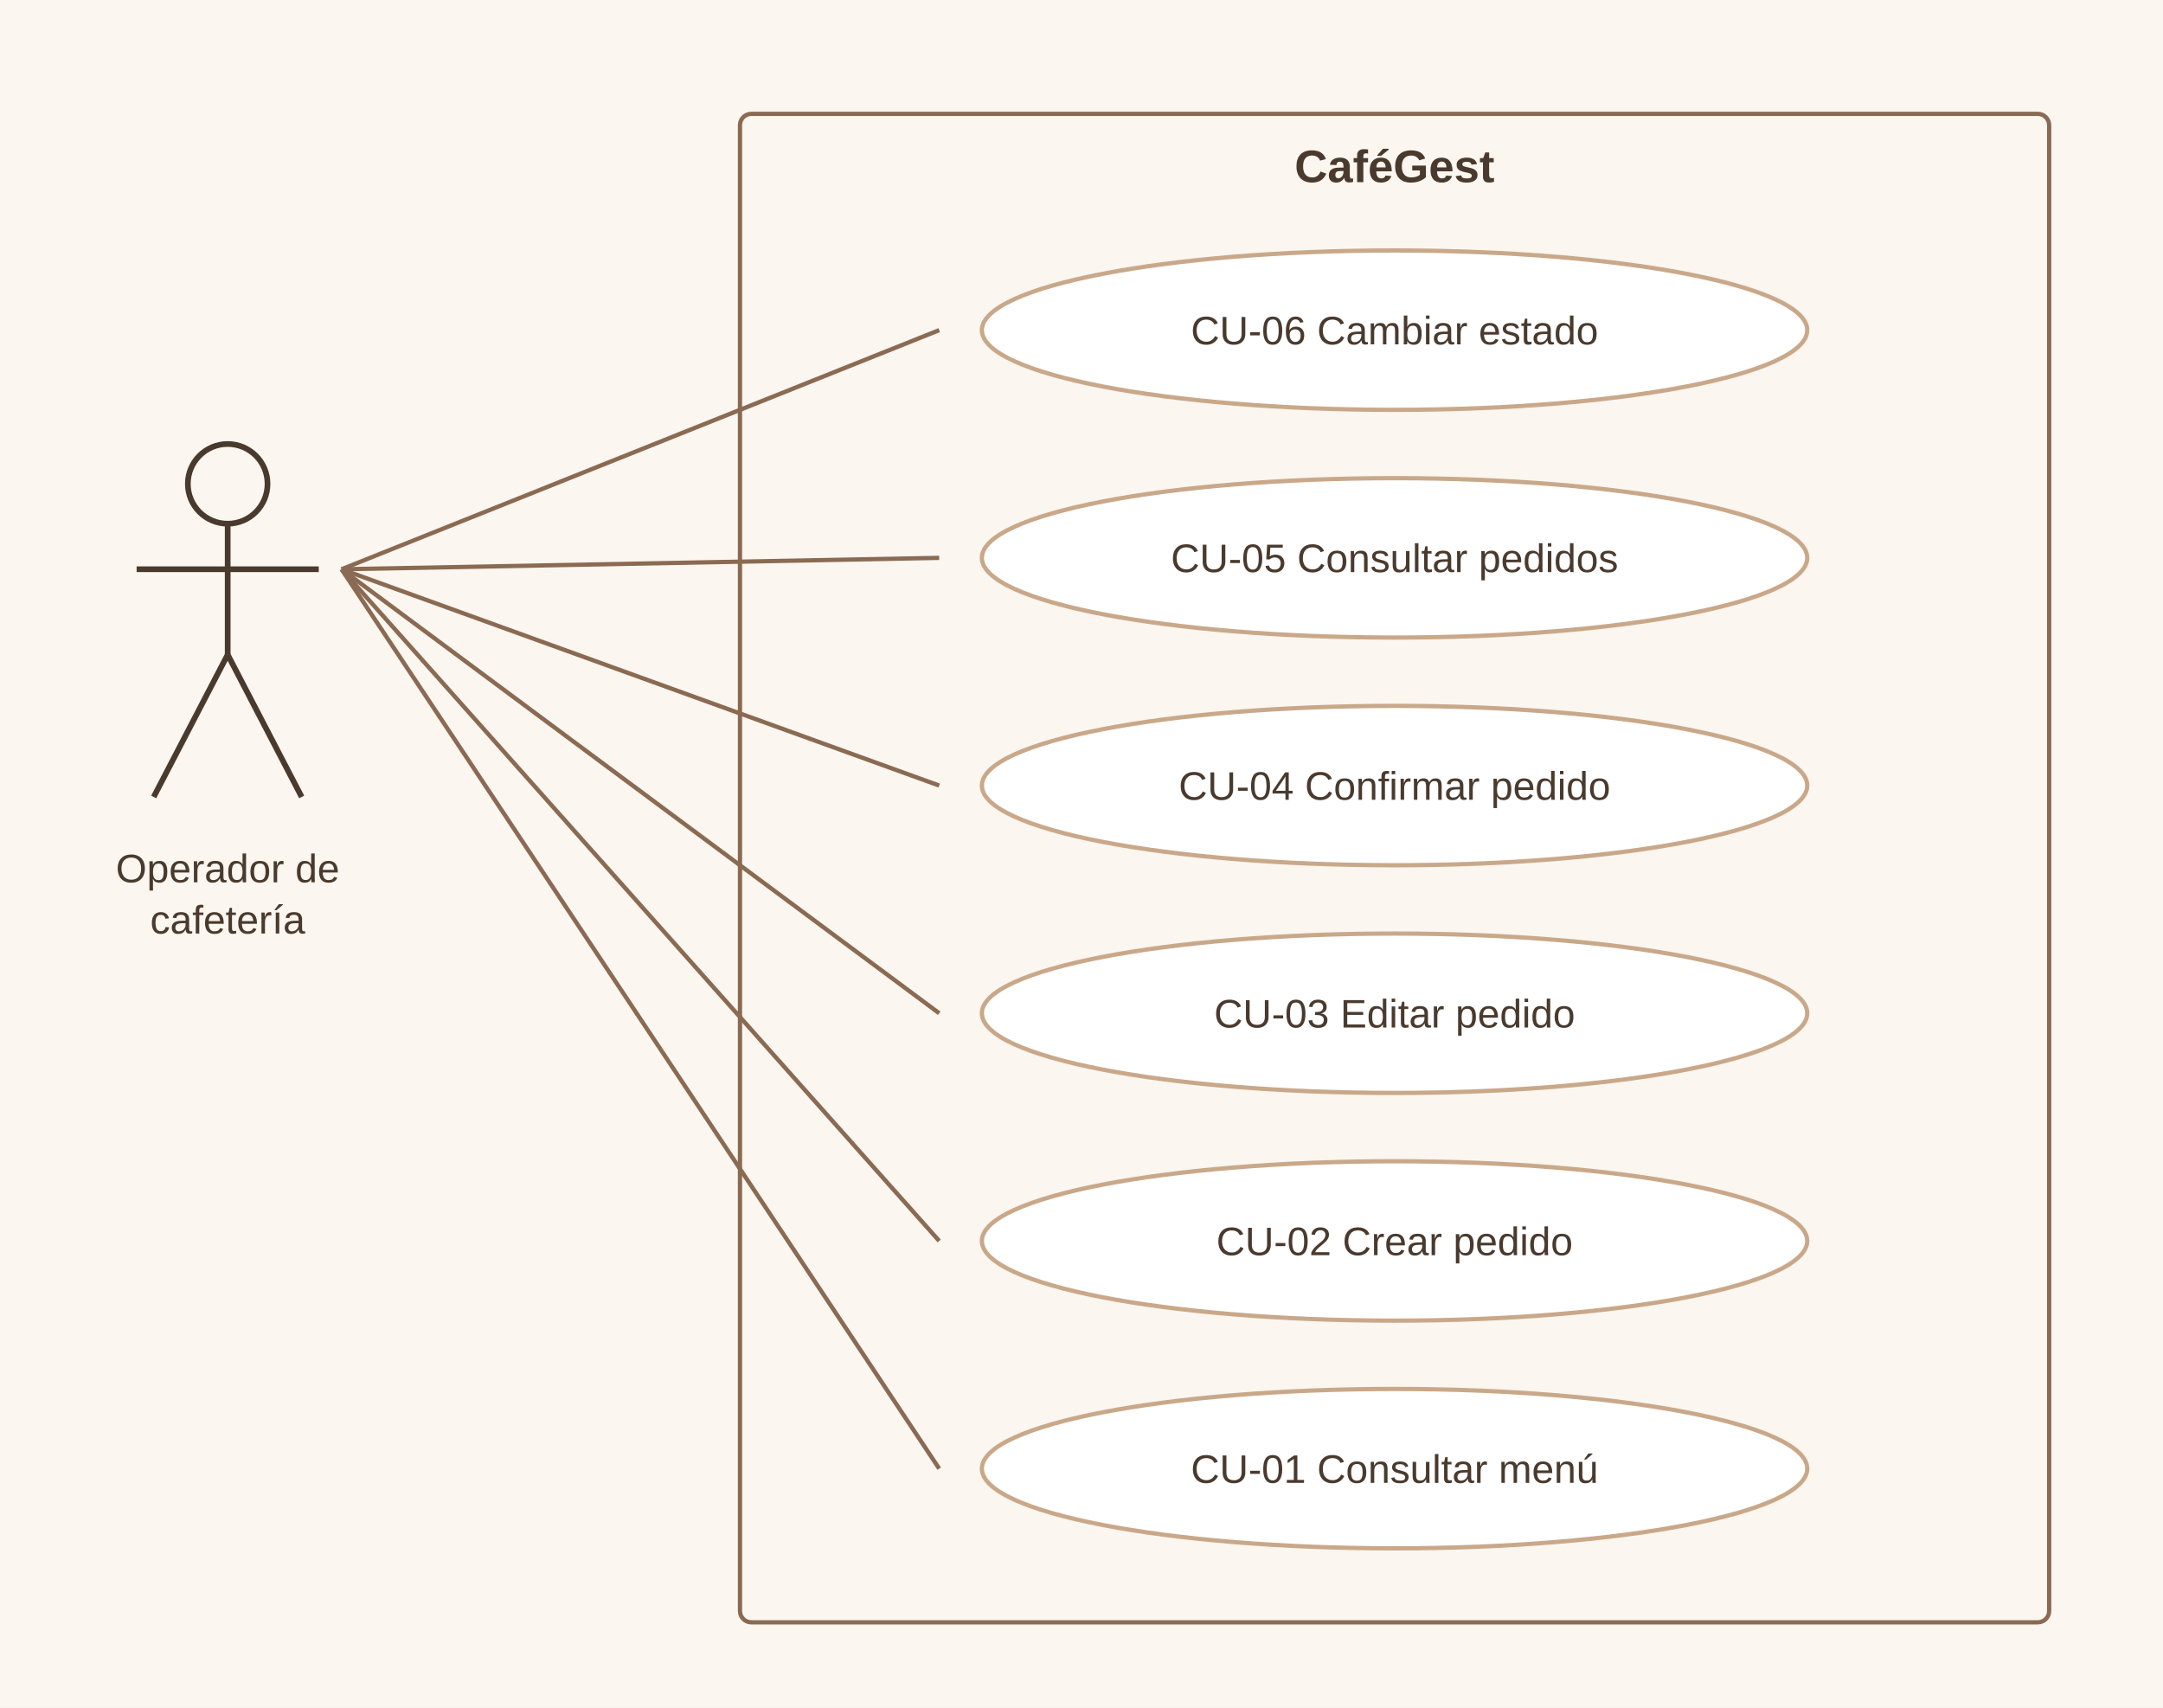
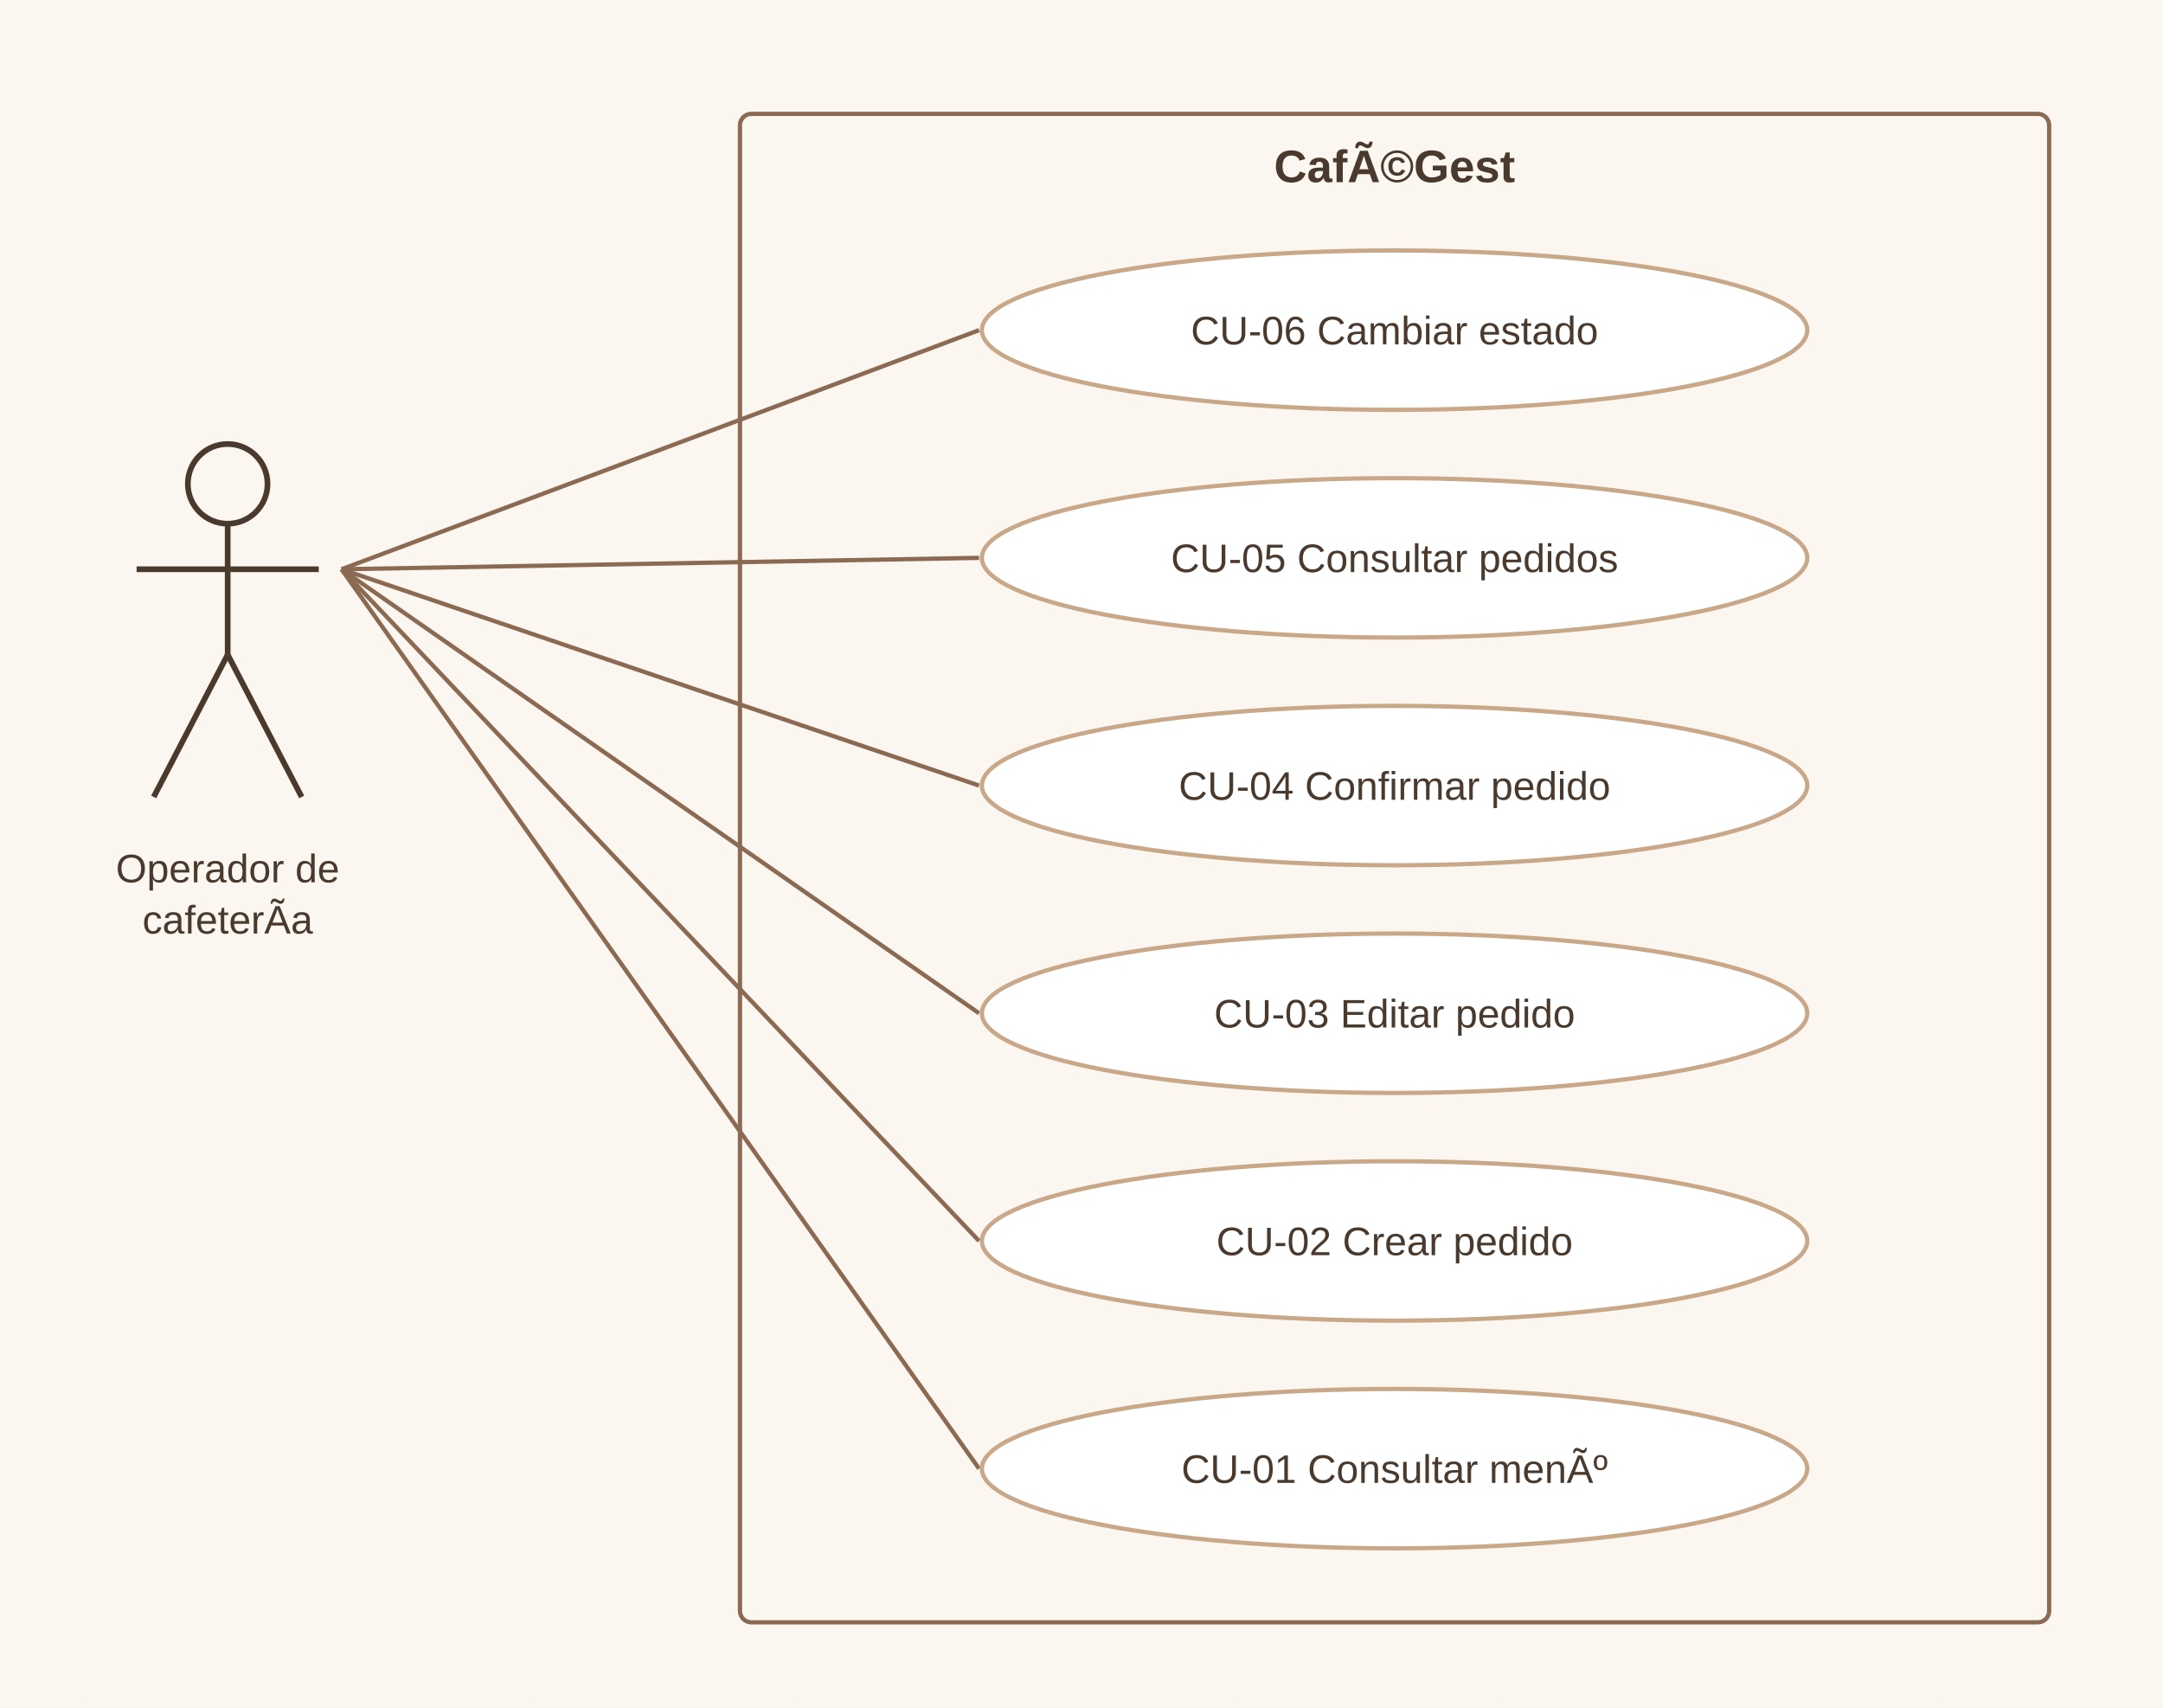
<svg xmlns="http://www.w3.org/2000/svg" viewBox="0 0 760 600" width="760" height="600" role="img" font-family="Segoe UI, Arial, sans-serif">
  <rect width="760" height="600" fill="#FBF6EF" />
  <rect x="260" y="40" width="460" height="530" fill="none" stroke="#8A6A52" stroke-width="1.5" rx="4" />
-   <text x="490" y="64" text-anchor="middle" font-size="16" font-weight="bold" fill="#4A3A2E">CaféGest</text>
+   <text x="490" y="64" text-anchor="middle" font-size="16" font-weight="bold" fill="#4A3A2E">CafÃ©Gest</text>
  <g stroke="#4A3A2E" stroke-width="2" fill="none">
    <circle cx="80" cy="170" r="14" />
    <line x1="80" y1="184" x2="80" y2="230" />
    <line x1="48" y1="200" x2="112" y2="200" />
    <line x1="80" y1="230" x2="54" y2="280" />
    <line x1="80" y1="230" x2="106" y2="280" />
  </g>
  <text x="80" y="310" text-anchor="middle" font-size="14" fill="#4A3A2E">Operador de</text>
-   <text x="80" y="328" text-anchor="middle" font-size="14" fill="#4A3A2E">cafetería</text>
+   <text x="80" y="328" text-anchor="middle" font-size="14" fill="#4A3A2E">cafeterÃ­a</text>
  <g stroke="#8A6A52" stroke-width="1.5">
-     <line x1="120" y1="200" x2="330" y2="116" />
-     <line x1="120" y1="200" x2="330" y2="196" />
-     <line x1="120" y1="200" x2="330" y2="276" />
-     <line x1="120" y1="200" x2="330" y2="356" />
-     <line x1="120" y1="200" x2="330" y2="436" />
-     <line x1="120" y1="200" x2="330" y2="516" />
+     <line x1="120" y1="200" x2="344" y2="116" />
+     <line x1="120" y1="200" x2="344" y2="196" />
+     <line x1="120" y1="200" x2="344" y2="276" />
+     <line x1="120" y1="200" x2="344" y2="356" />
+     <line x1="120" y1="200" x2="344" y2="436" />
+     <line x1="120" y1="200" x2="344" y2="516" />
  </g>
  <g fill="#FFFFFF" stroke="#C9A88A" stroke-width="1.5">
    <ellipse cx="490" cy="116" rx="145" ry="28" />
    <ellipse cx="490" cy="196" rx="145" ry="28" />
    <ellipse cx="490" cy="276" rx="145" ry="28" />
    <ellipse cx="490" cy="356" rx="145" ry="28" />
    <ellipse cx="490" cy="436" rx="145" ry="28" />
    <ellipse cx="490" cy="516" rx="145" ry="28" />
  </g>
  <g font-size="14" fill="#4A3A2E" text-anchor="middle">
    <text x="490" y="121">CU-06 Cambiar estado</text>
    <text x="490" y="201">CU-05 Consultar pedidos</text>
    <text x="490" y="281">CU-04 Confirmar pedido</text>
    <text x="490" y="361">CU-03 Editar pedido</text>
    <text x="490" y="441">CU-02 Crear pedido</text>
-     <text x="490" y="521">CU-01 Consultar menú</text>
+     <text x="490" y="521">CU-01 Consultar menÃº</text>
  </g>
</svg>
